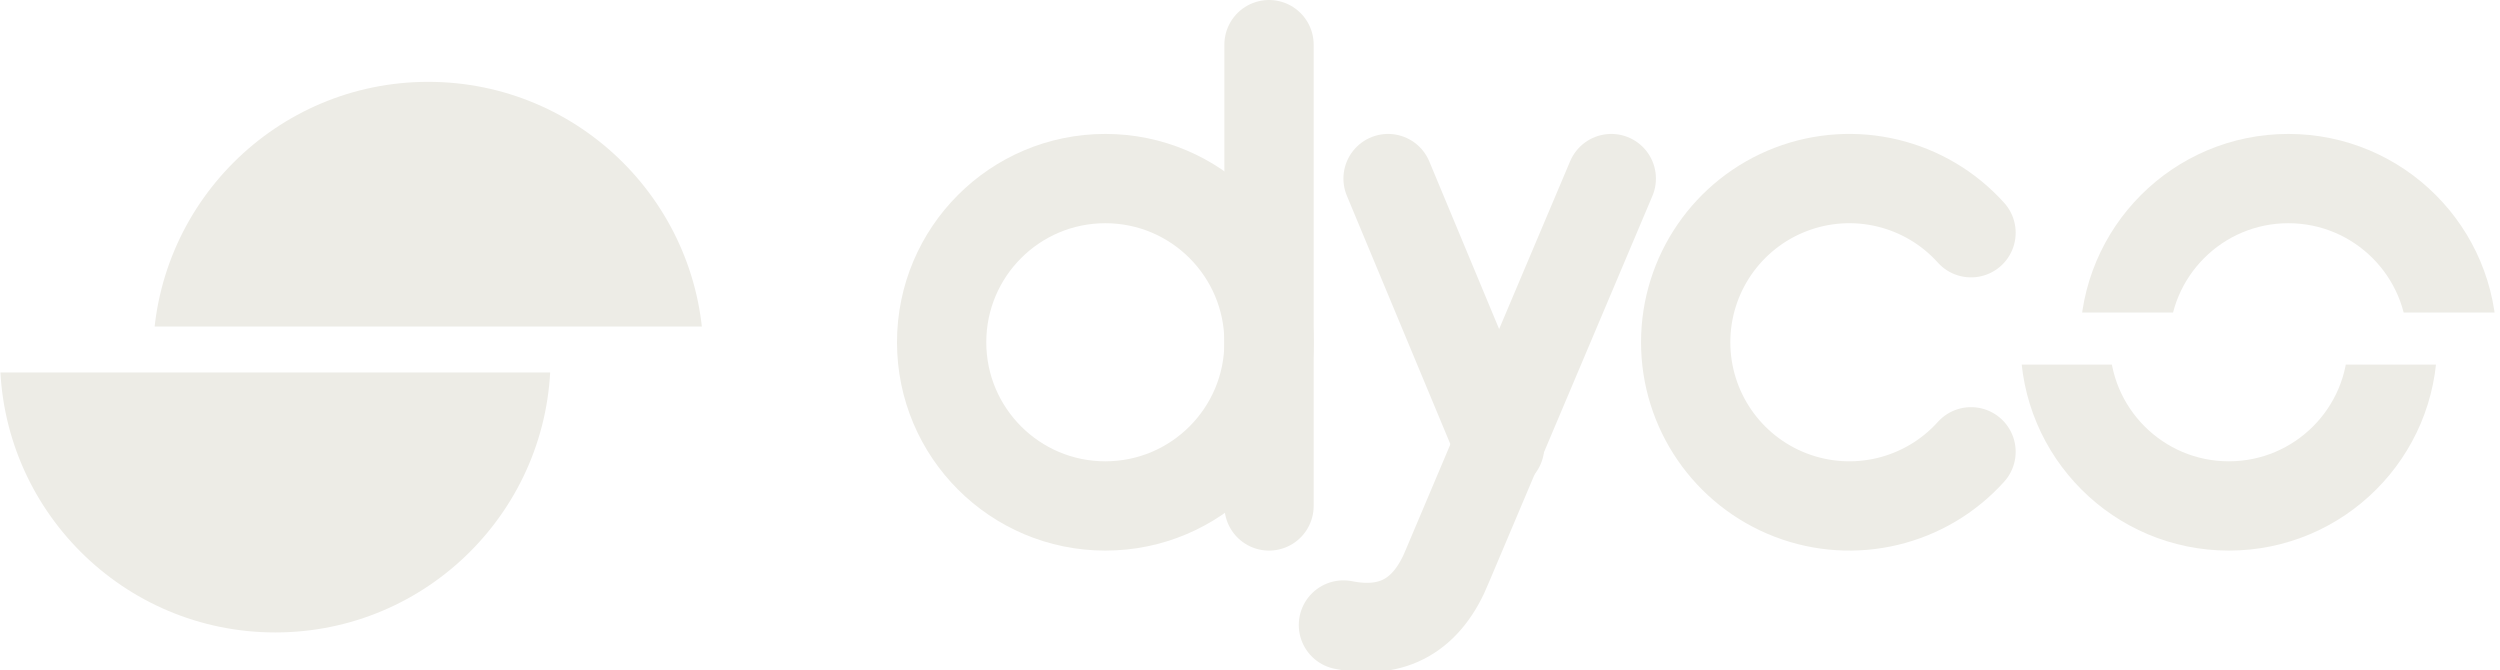
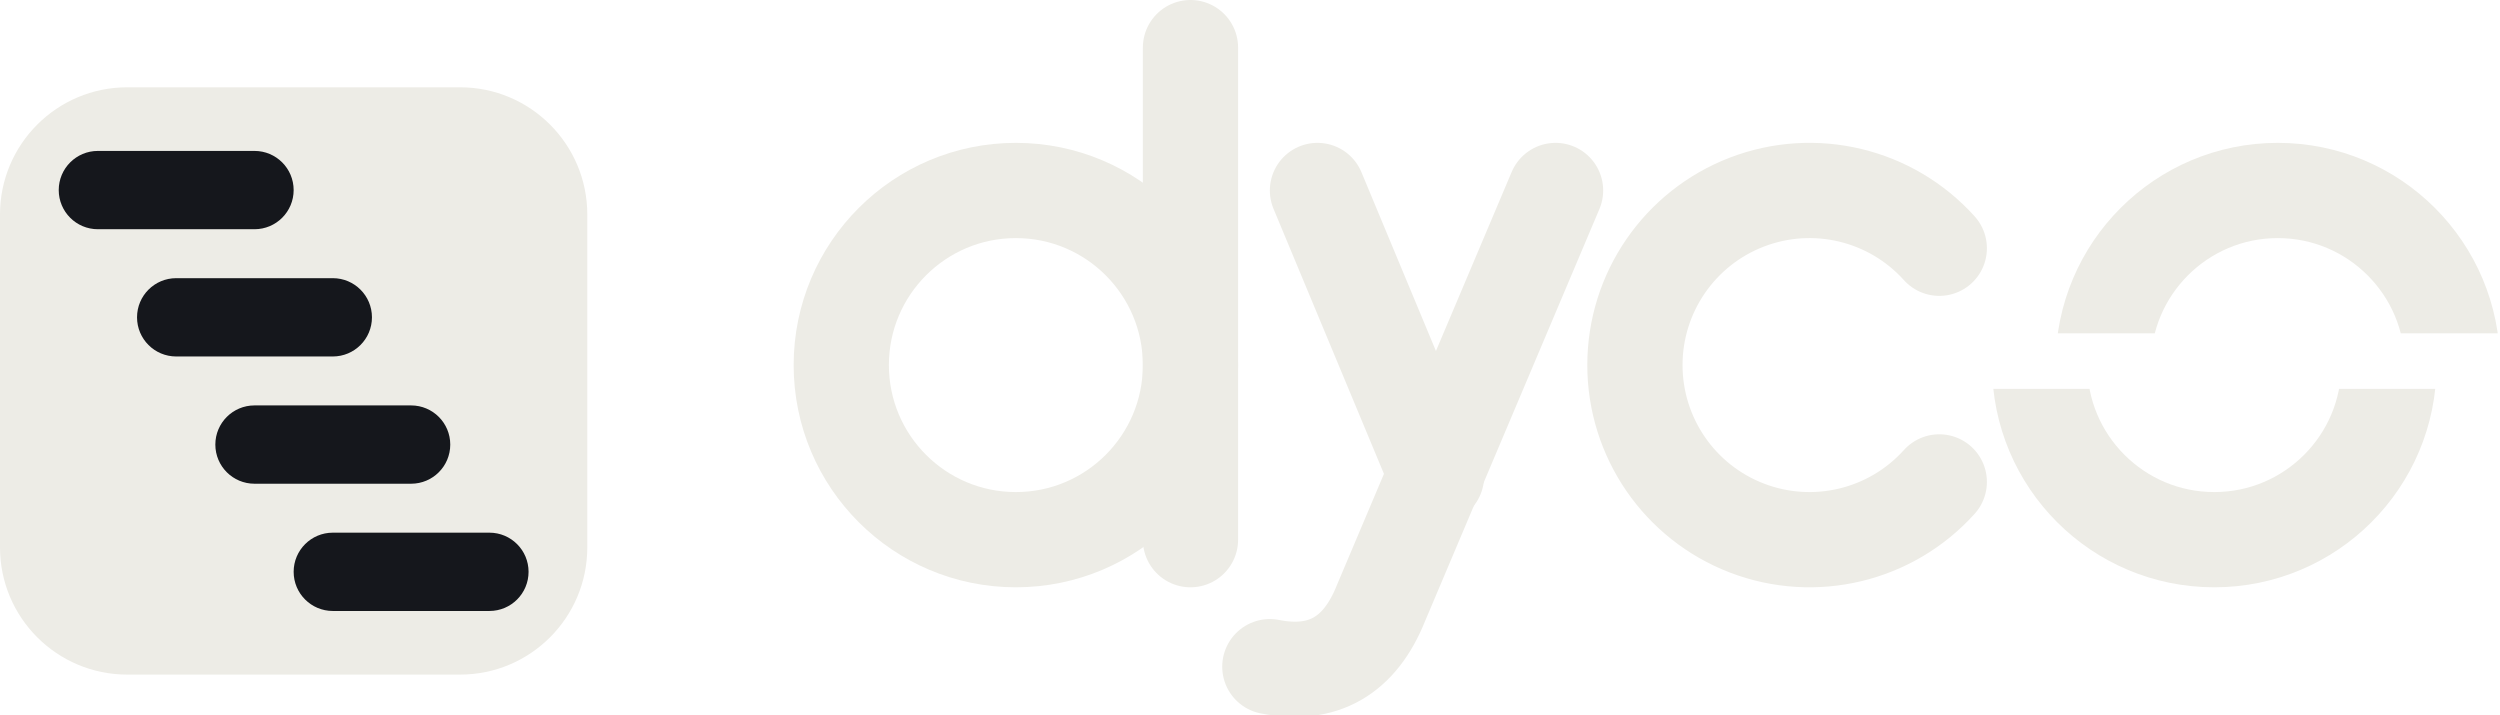
- <svg xmlns="http://www.w3.org/2000/svg" viewBox="0 0 336 90" width="336" height="90" role="img" aria-label="dyco">
+ <svg xmlns="http://www.w3.org/2000/svg" viewBox="0 0 315 90" width="315" height="90" role="img" aria-label="dyco">
  <defs>
-     <clipPath id="dycoT">
-       <rect x="0" y="0" width="100" height="46" />
-     </clipPath>
-     <clipPath id="dycoB">
-       <rect x="0" y="52" width="100" height="48" />
-     </clipPath>
    <clipPath id="dycoOT">
      <rect x="0" y="0" width="240" height="44" />
    </clipPath>
    <clipPath id="dycoOB">
      <rect x="0" y="51" width="240" height="49" />
    </clipPath>
  </defs>
-   <g transform="translate(-4.111 -3.389) scale(1.02778)">
-     <g clip-path="url(#dycoT)">
-       <circle cx="60" cy="50" r="36" fill="#EDECE6" />
-     </g>
-     <g clip-path="url(#dycoB)">
-       <circle cx="40" cy="50" r="36" fill="#EDECE6" />
-     </g>
+   <g transform="translate(-2.467 8.533) scale(1.23333)">
+     <rect x="2" y="2" width="60" height="60" rx="13" fill="#EDECE6" />
+     <rect x="8" y="8.5" width="24" height="8" rx="4" fill="#15171C" />
+     <rect x="16" y="21.5" width="24" height="8" rx="4" fill="#15171C" />
+     <rect x="24" y="34.5" width="24" height="8" rx="4" fill="#15171C" />
+     <rect x="32" y="47.5" width="24" height="8" rx="4" fill="#15171C" />
  </g>
-   <g transform="translate(118.556 -2.0)">
+   <g transform="translate(98.000 -2.0)">
    <g fill="none" stroke="#EDECE6" stroke-width="12" stroke-linecap="round" stroke-linejoin="round">
      <circle cx="30" cy="48" r="22" />
      <path d="M52 8 V70" />
      <path d="M68 26 L83 62" />
      <path d="M98 26 L76 78 Q72 88 62 86" />
      <path d="M146.35 33.28 A22 22 0 1 0 146.35 62.72" />
    </g>
    <g fill="none" stroke-width="12" stroke-linecap="round">
      <g clip-path="url(#dycoOT)">
        <circle cx="189" cy="48" r="22" stroke="#EDECE6" />
      </g>
      <g clip-path="url(#dycoOB)">
        <circle cx="181" cy="48" r="22" stroke="#EDECE6" />
      </g>
    </g>
  </g>
</svg>
